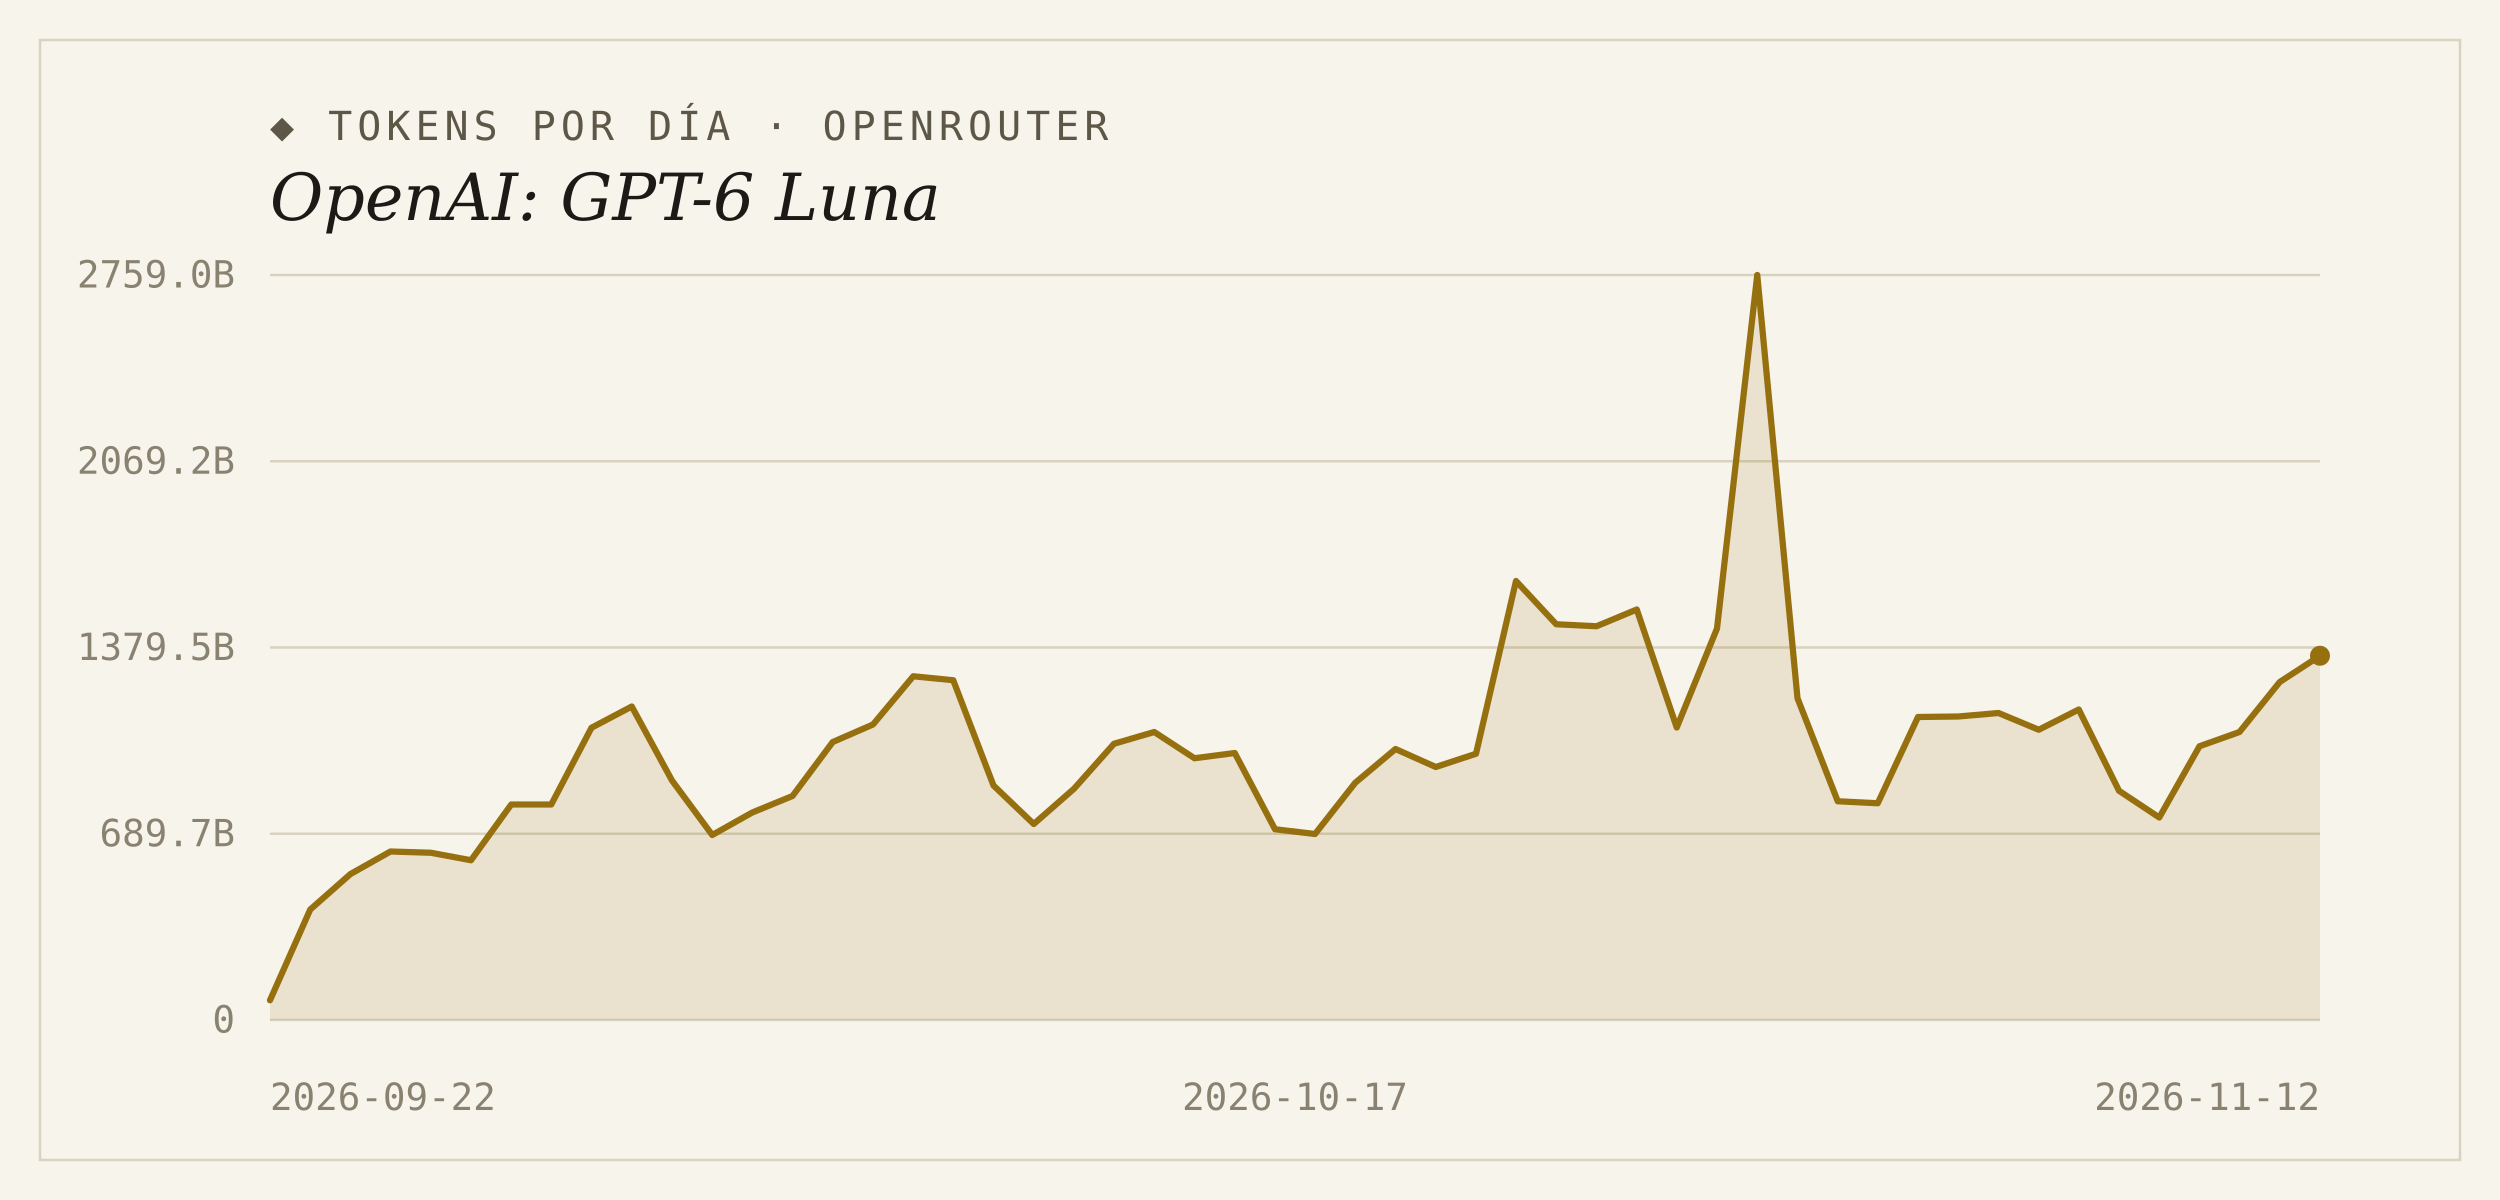
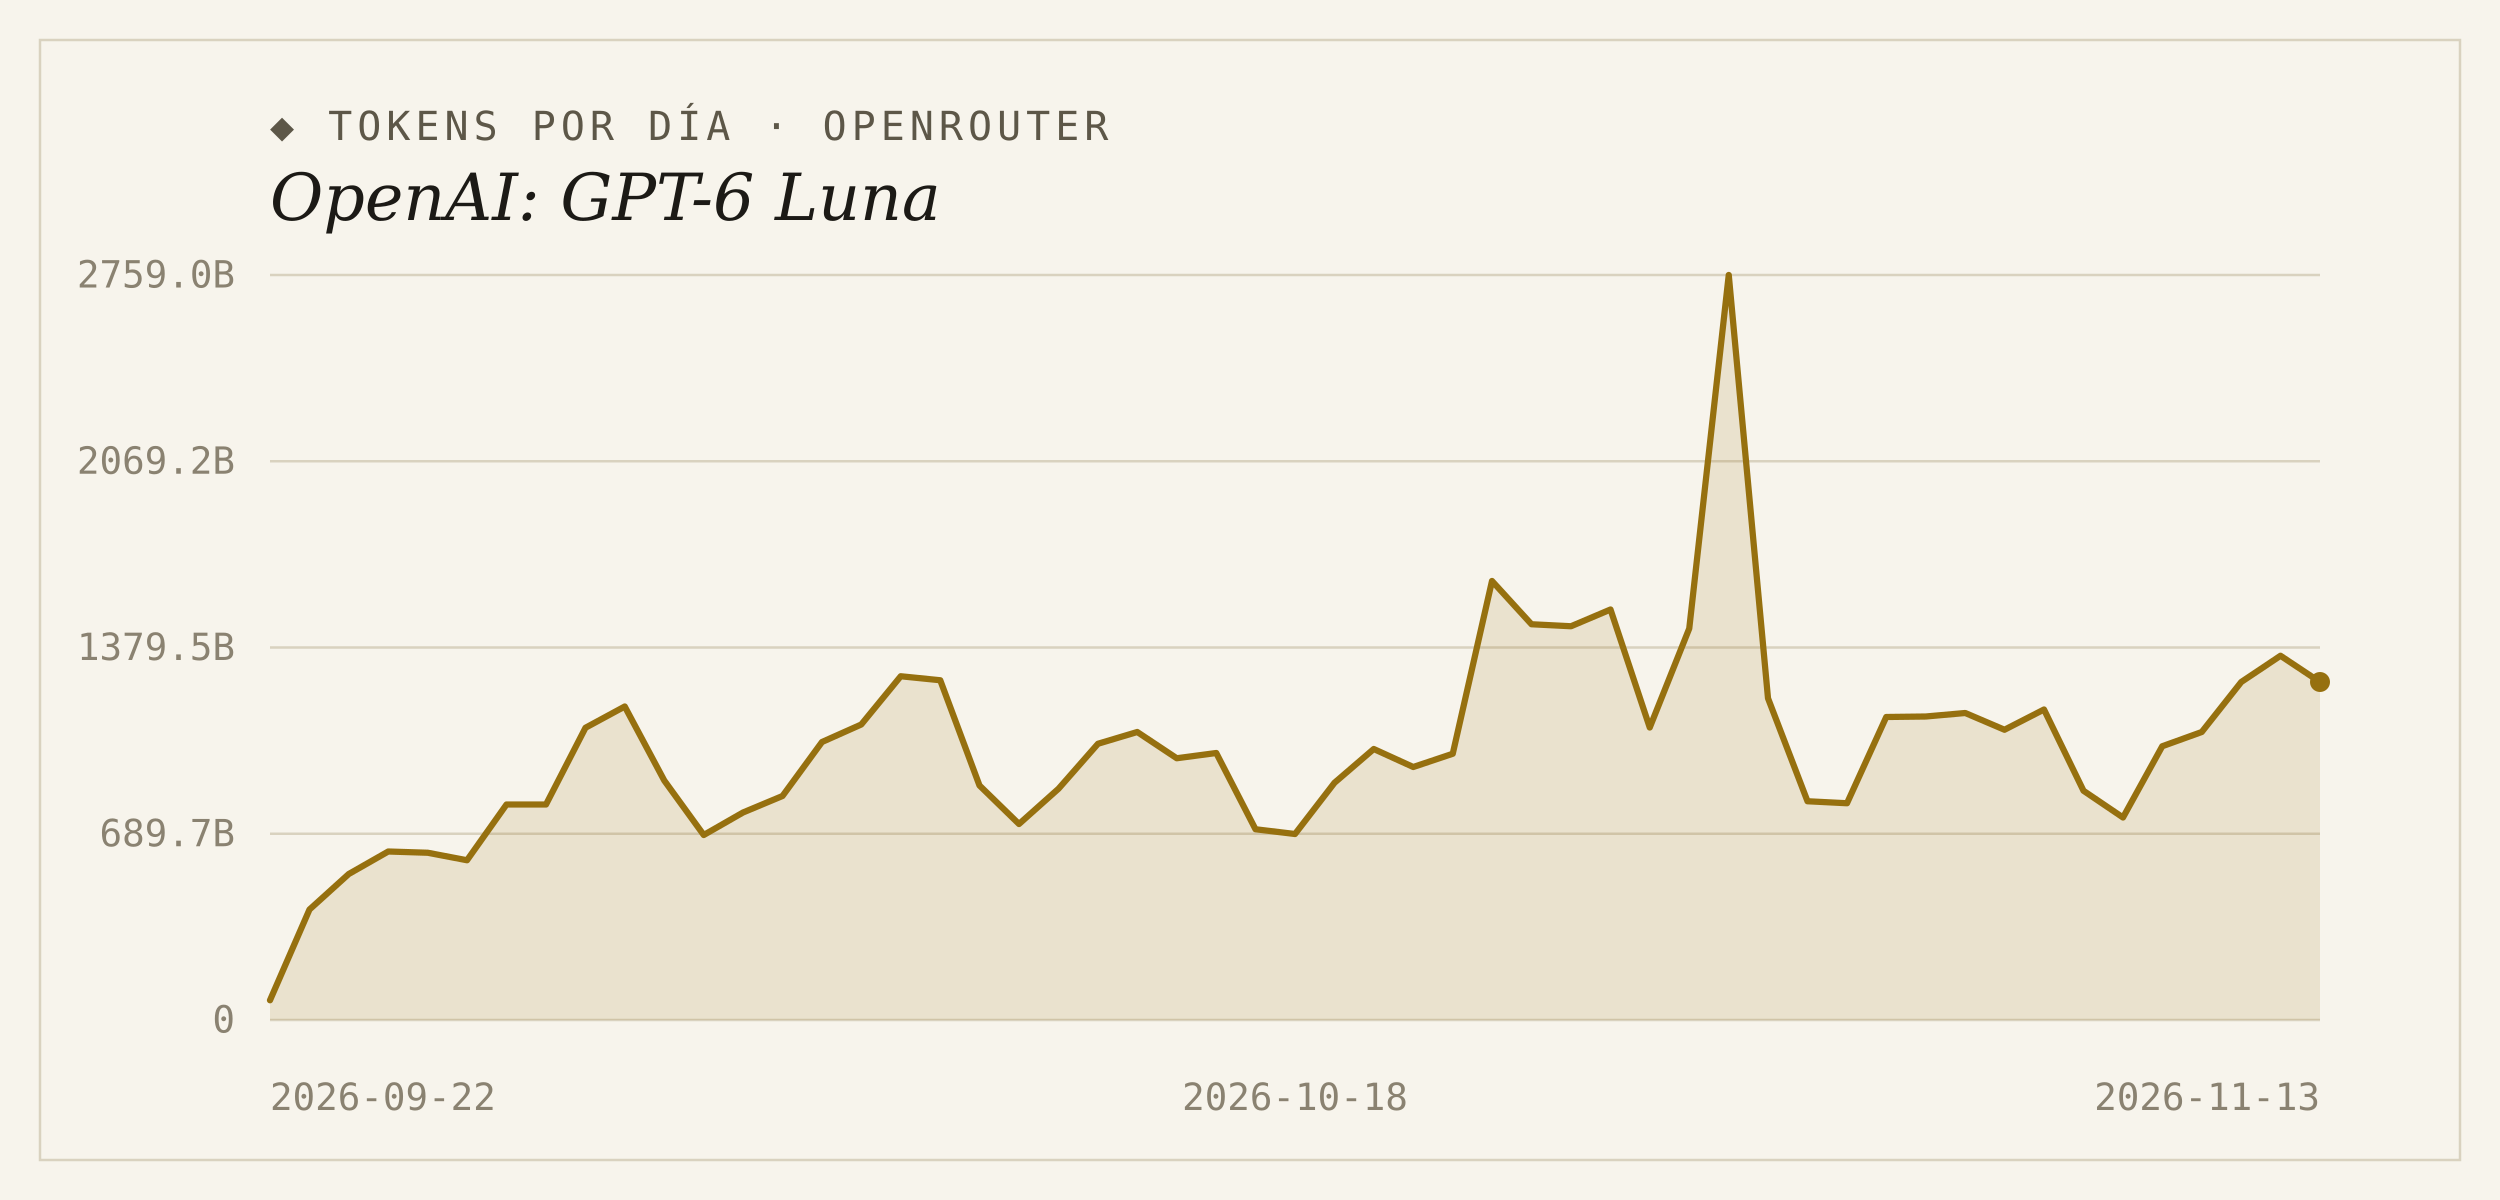
<svg xmlns="http://www.w3.org/2000/svg" width="1000" height="480" viewBox="0 0 1000 480">
  <rect width="1000" height="480" fill="#f7f4ec" />
  <rect x="16" y="16" width="968" height="448" fill="none" stroke="#d9d2bf" stroke-width="1" />
  <text x="108" y="56" font-family="'DejaVu Sans Mono', Consolas, monospace" font-size="16" letter-spacing="2" fill="#5d5748">◆ TOKENS POR DÍA · OPENROUTER</text>
  <text x="108" y="88" font-family="Georgia, 'DejaVu Serif', serif" font-size="26" font-style="italic" fill="#1c1a16">OpenAI: GPT-6 Luna</text>
  <line x1="108" y1="408.0" x2="928" y2="408.0" stroke="#d9d2bf" stroke-width="1" />
  <text x="94" y="413" text-anchor="end" font-family="'DejaVu Sans Mono', Consolas, monospace" font-size="15" fill="#8a8271">0</text>
  <line x1="108" y1="333.5" x2="928" y2="333.5" stroke="#d9d2bf" stroke-width="1" />
  <text x="94" y="338.5" text-anchor="end" font-family="'DejaVu Sans Mono', Consolas, monospace" font-size="15" fill="#8a8271">689.7B</text>
  <line x1="108" y1="259.0" x2="928" y2="259.0" stroke="#d9d2bf" stroke-width="1" />
  <text x="94" y="264" text-anchor="end" font-family="'DejaVu Sans Mono', Consolas, monospace" font-size="15" fill="#8a8271">1379.5B</text>
  <line x1="108" y1="184.5" x2="928" y2="184.5" stroke="#d9d2bf" stroke-width="1" />
  <text x="94" y="189.5" text-anchor="end" font-family="'DejaVu Sans Mono', Consolas, monospace" font-size="15" fill="#8a8271">2069.2B</text>
  <line x1="108" y1="110.0" x2="928" y2="110.0" stroke="#d9d2bf" stroke-width="1" />
  <text x="94" y="115" text-anchor="end" font-family="'DejaVu Sans Mono', Consolas, monospace" font-size="15" fill="#8a8271">2759.0B</text>
-   <path d="M 108,408.0 L 108.0,400.1 L 124.1,363.8 L 140.2,349.6 L 156.2,340.6 L 172.3,341.1 L 188.4,344.1 L 204.5,321.8 L 220.5,321.8 L 236.6,291.1 L 252.7,282.6 L 268.8,312.2 L 284.9,334.0 L 300.9,325.0 L 317.0,318.4 L 333.1,296.8 L 349.2,289.8 L 365.3,270.5 L 381.3,272.1 L 397.4,314.2 L 413.5,329.6 L 429.6,315.5 L 445.6,297.5 L 461.7,292.8 L 477.8,303.3 L 493.9,301.2 L 510.0,331.7 L 526.0,333.6 L 542.1,313.1 L 558.2,299.6 L 574.3,306.8 L 590.4,301.5 L 606.4,232.4 L 622.5,249.7 L 638.6,250.5 L 654.7,243.8 L 670.7,291.0 L 686.8,251.4 L 702.9,110.0 L 719.0,279.3 L 735.1,320.5 L 751.1,321.3 L 767.2,286.8 L 783.3,286.6 L 799.4,285.2 L 815.5,291.9 L 831.5,283.8 L 847.6,316.3 L 863.7,327.0 L 879.8,298.5 L 895.8,292.8 L 911.9,272.8 L 928.0,262.3 L 928.0,408.0 Z" fill="#96700f" fill-opacity="0.14" />
-   <polyline points="108.0,400.1 124.1,363.8 140.2,349.6 156.2,340.6 172.3,341.1 188.4,344.1 204.5,321.8 220.5,321.8 236.6,291.1 252.7,282.6 268.8,312.2 284.9,334.0 300.9,325.0 317.0,318.4 333.1,296.8 349.2,289.8 365.3,270.5 381.3,272.1 397.4,314.2 413.5,329.6 429.6,315.5 445.6,297.5 461.7,292.8 477.8,303.3 493.9,301.2 510.0,331.7 526.0,333.6 542.1,313.1 558.2,299.6 574.3,306.8 590.4,301.5 606.4,232.4 622.5,249.7 638.6,250.5 654.7,243.8 670.7,291.0 686.8,251.4 702.9,110.0 719.0,279.3 735.1,320.5 751.1,321.3 767.2,286.8 783.3,286.6 799.4,285.2 815.5,291.9 831.5,283.8 847.6,316.3 863.7,327.0 879.8,298.5 895.8,292.8 911.9,272.8 928.0,262.3" fill="none" stroke="#96700f" stroke-width="2.5" stroke-linejoin="round" stroke-linecap="round" />
-   <circle cx="928.0" cy="262.3" r="4" fill="#96700f" />
+   <path d="M 108,408.0 L 108.0,400.1 L 123.8,363.8 L 139.5,349.6 L 155.3,340.6 L 171.1,341.1 L 186.8,344.1 L 202.6,321.8 L 218.4,321.8 L 234.2,291.1 L 249.9,282.6 L 265.7,312.2 L 281.5,334.0 L 297.2,325.0 L 313.0,318.4 L 328.8,296.8 L 344.5,289.8 L 360.3,270.5 L 376.1,272.1 L 391.8,314.2 L 407.6,329.6 L 423.4,315.5 L 439.2,297.5 L 454.9,292.8 L 470.7,303.3 L 486.5,301.2 L 502.2,331.7 L 518.0,333.6 L 533.8,313.1 L 549.5,299.6 L 565.3,306.8 L 581.1,301.5 L 596.8,232.4 L 612.6,249.7 L 628.4,250.5 L 644.2,243.8 L 659.9,291.0 L 675.7,251.4 L 691.5,110.0 L 707.2,279.3 L 723.0,320.5 L 738.8,321.3 L 754.5,286.8 L 770.3,286.6 L 786.1,285.2 L 801.8,291.9 L 817.6,283.8 L 833.4,316.3 L 849.2,327.0 L 864.9,298.5 L 880.7,292.8 L 896.5,272.8 L 912.2,262.3 L 928.0,272.8 L 928.0,408.0 Z" fill="#96700f" fill-opacity="0.14" />
+   <polyline points="108.0,400.1 123.8,363.8 139.5,349.6 155.3,340.6 171.1,341.1 186.8,344.1 202.6,321.8 218.4,321.8 234.2,291.1 249.9,282.6 265.7,312.2 281.5,334.0 297.2,325.0 313.0,318.4 328.8,296.8 344.5,289.8 360.3,270.5 376.1,272.1 391.8,314.2 407.6,329.6 423.4,315.5 439.2,297.5 454.9,292.8 470.7,303.3 486.5,301.2 502.2,331.7 518.0,333.6 533.8,313.1 549.5,299.6 565.3,306.8 581.1,301.5 596.8,232.4 612.6,249.7 628.4,250.5 644.2,243.8 659.9,291.0 675.7,251.4 691.5,110.0 707.2,279.3 723.0,320.5 738.8,321.3 754.5,286.8 770.3,286.6 786.1,285.2 801.8,291.9 817.6,283.8 833.4,316.3 849.2,327.0 864.9,298.5 880.7,292.8 896.5,272.8 912.2,262.3 928.0,272.8" fill="none" stroke="#96700f" stroke-width="2.5" stroke-linejoin="round" stroke-linecap="round" />
+   <circle cx="928.0" cy="272.8" r="4" fill="#96700f" />
  <text x="108" y="444" text-anchor="start" font-family="'DejaVu Sans Mono', Consolas, monospace" font-size="15" fill="#8a8271">2026-09-22</text>
-   <text x="518" y="444" text-anchor="middle" font-family="'DejaVu Sans Mono', Consolas, monospace" font-size="15" fill="#8a8271">2026-10-17</text>
-   <text x="928" y="444" text-anchor="end" font-family="'DejaVu Sans Mono', Consolas, monospace" font-size="15" fill="#8a8271">2026-11-12</text>
+   <text x="518" y="444" text-anchor="middle" font-family="'DejaVu Sans Mono', Consolas, monospace" font-size="15" fill="#8a8271">2026-10-18</text>
+   <text x="928" y="444" text-anchor="end" font-family="'DejaVu Sans Mono', Consolas, monospace" font-size="15" fill="#8a8271">2026-11-13</text>
</svg>
